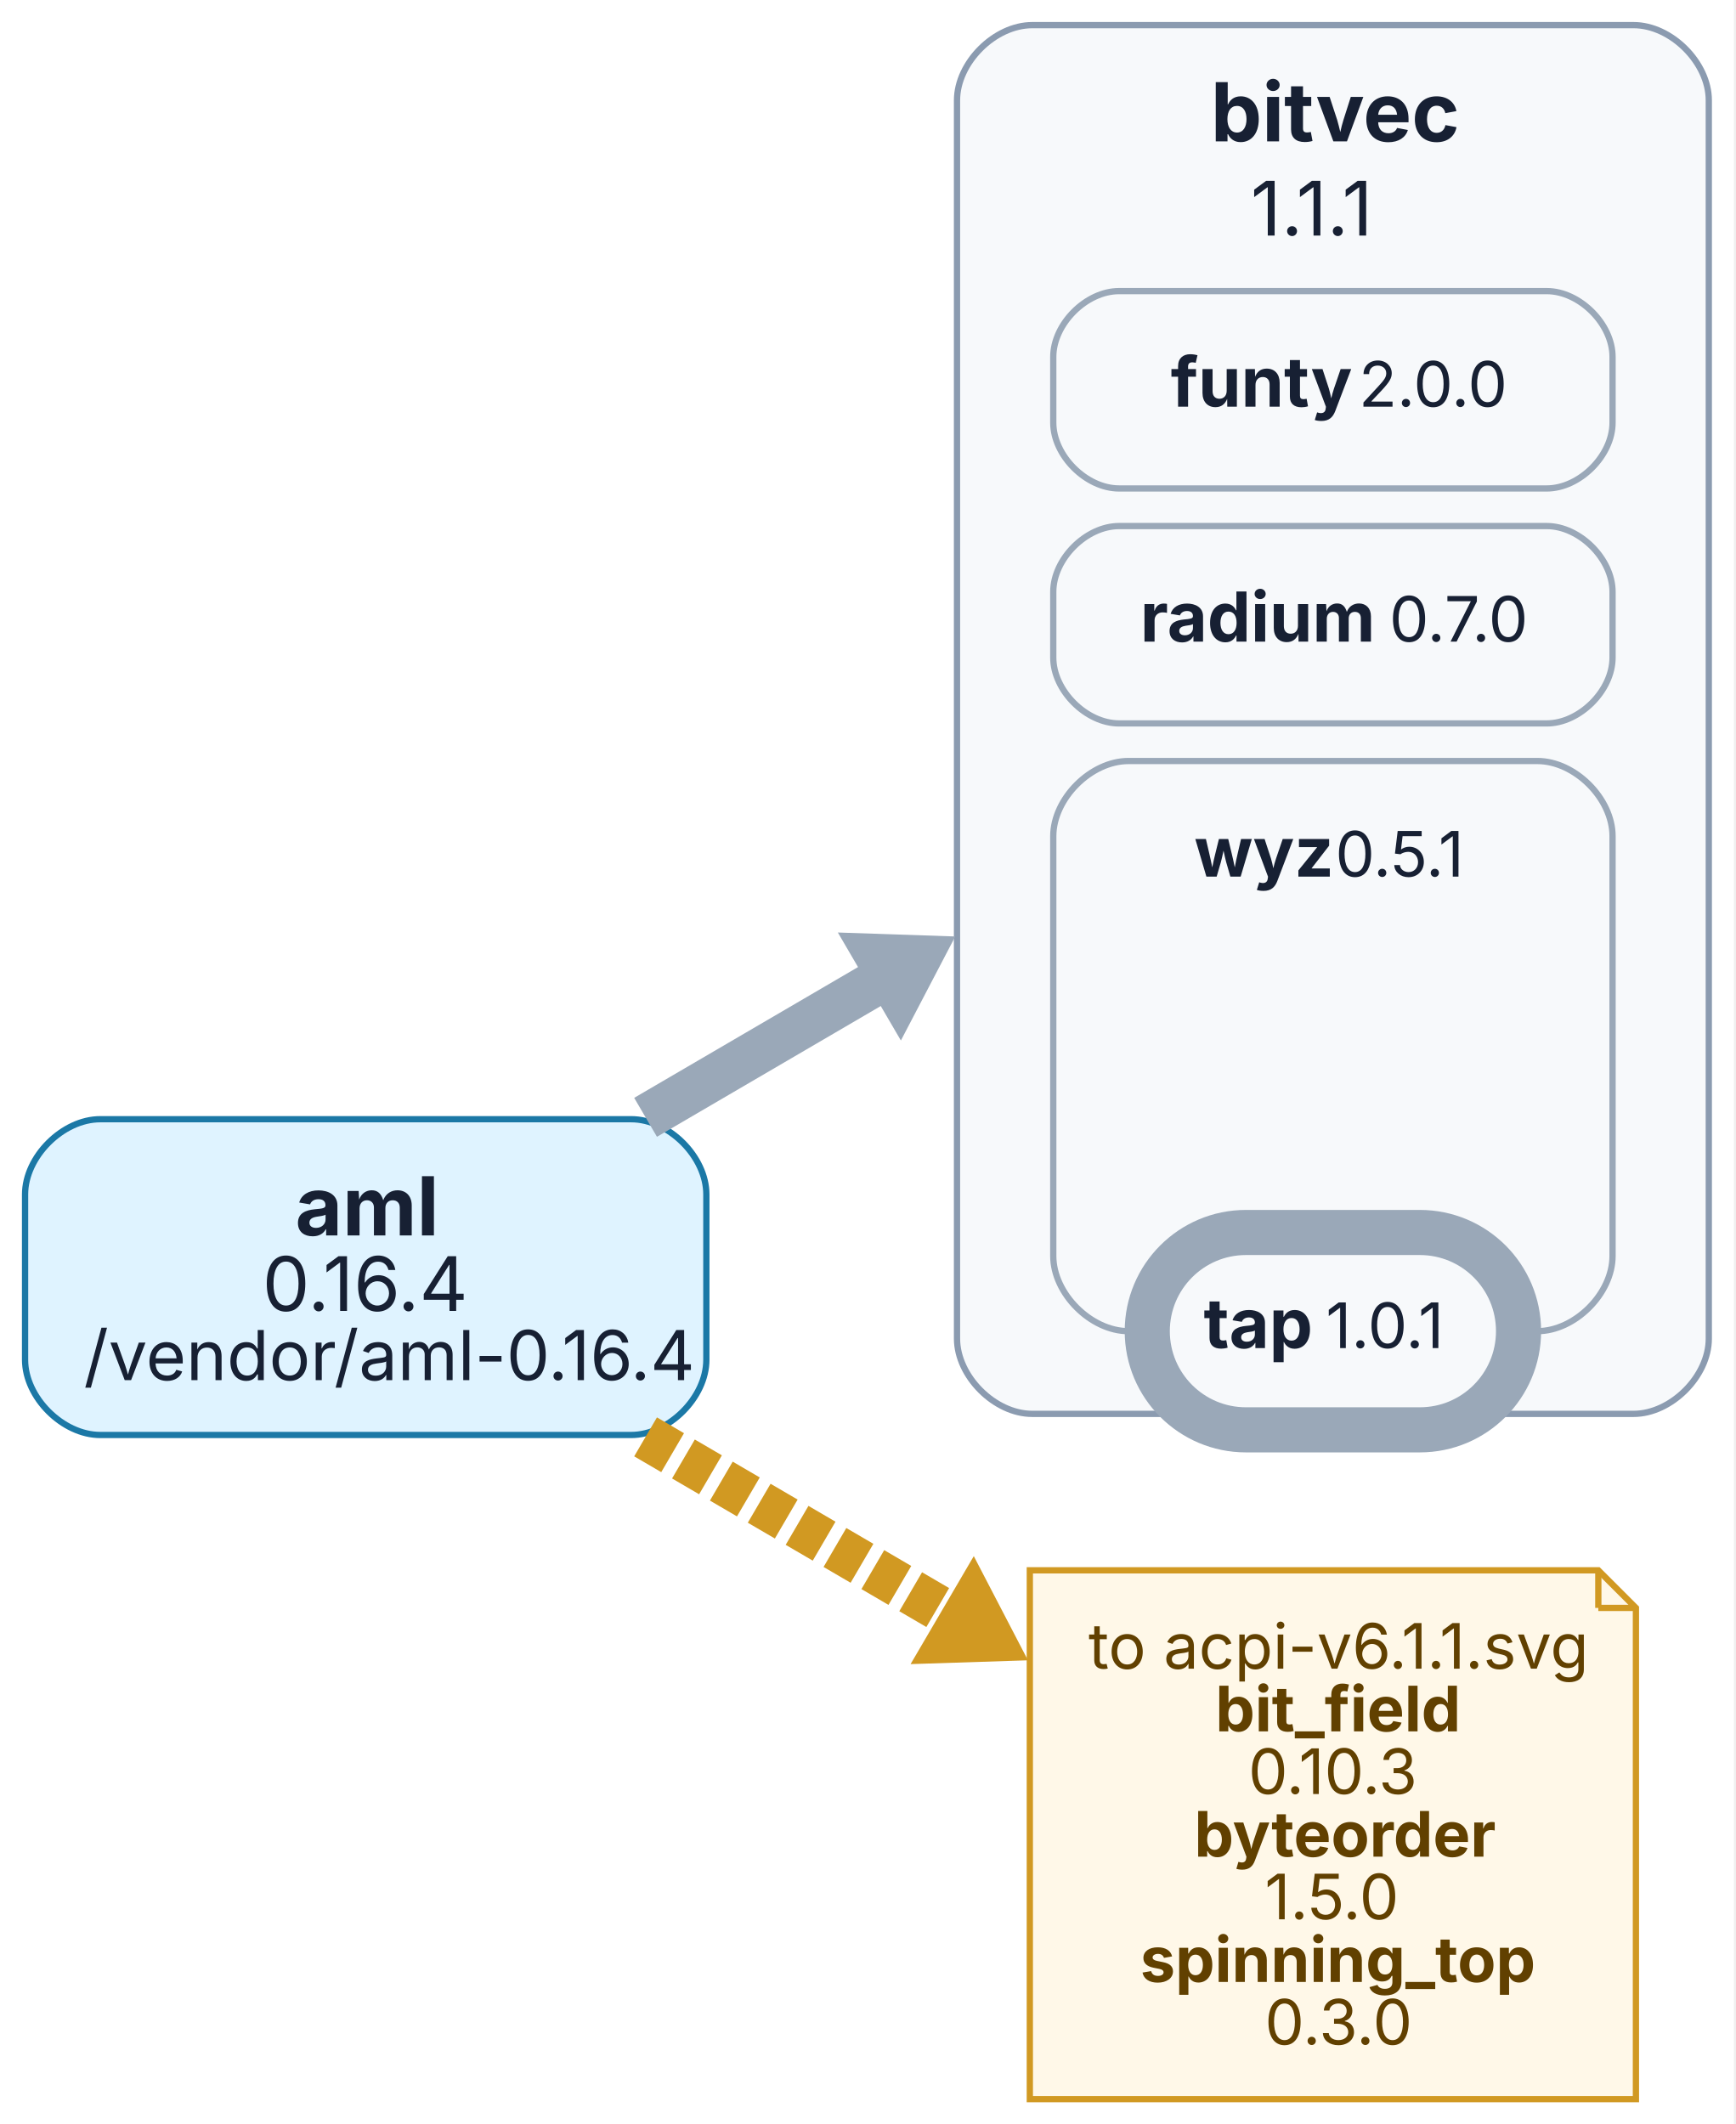
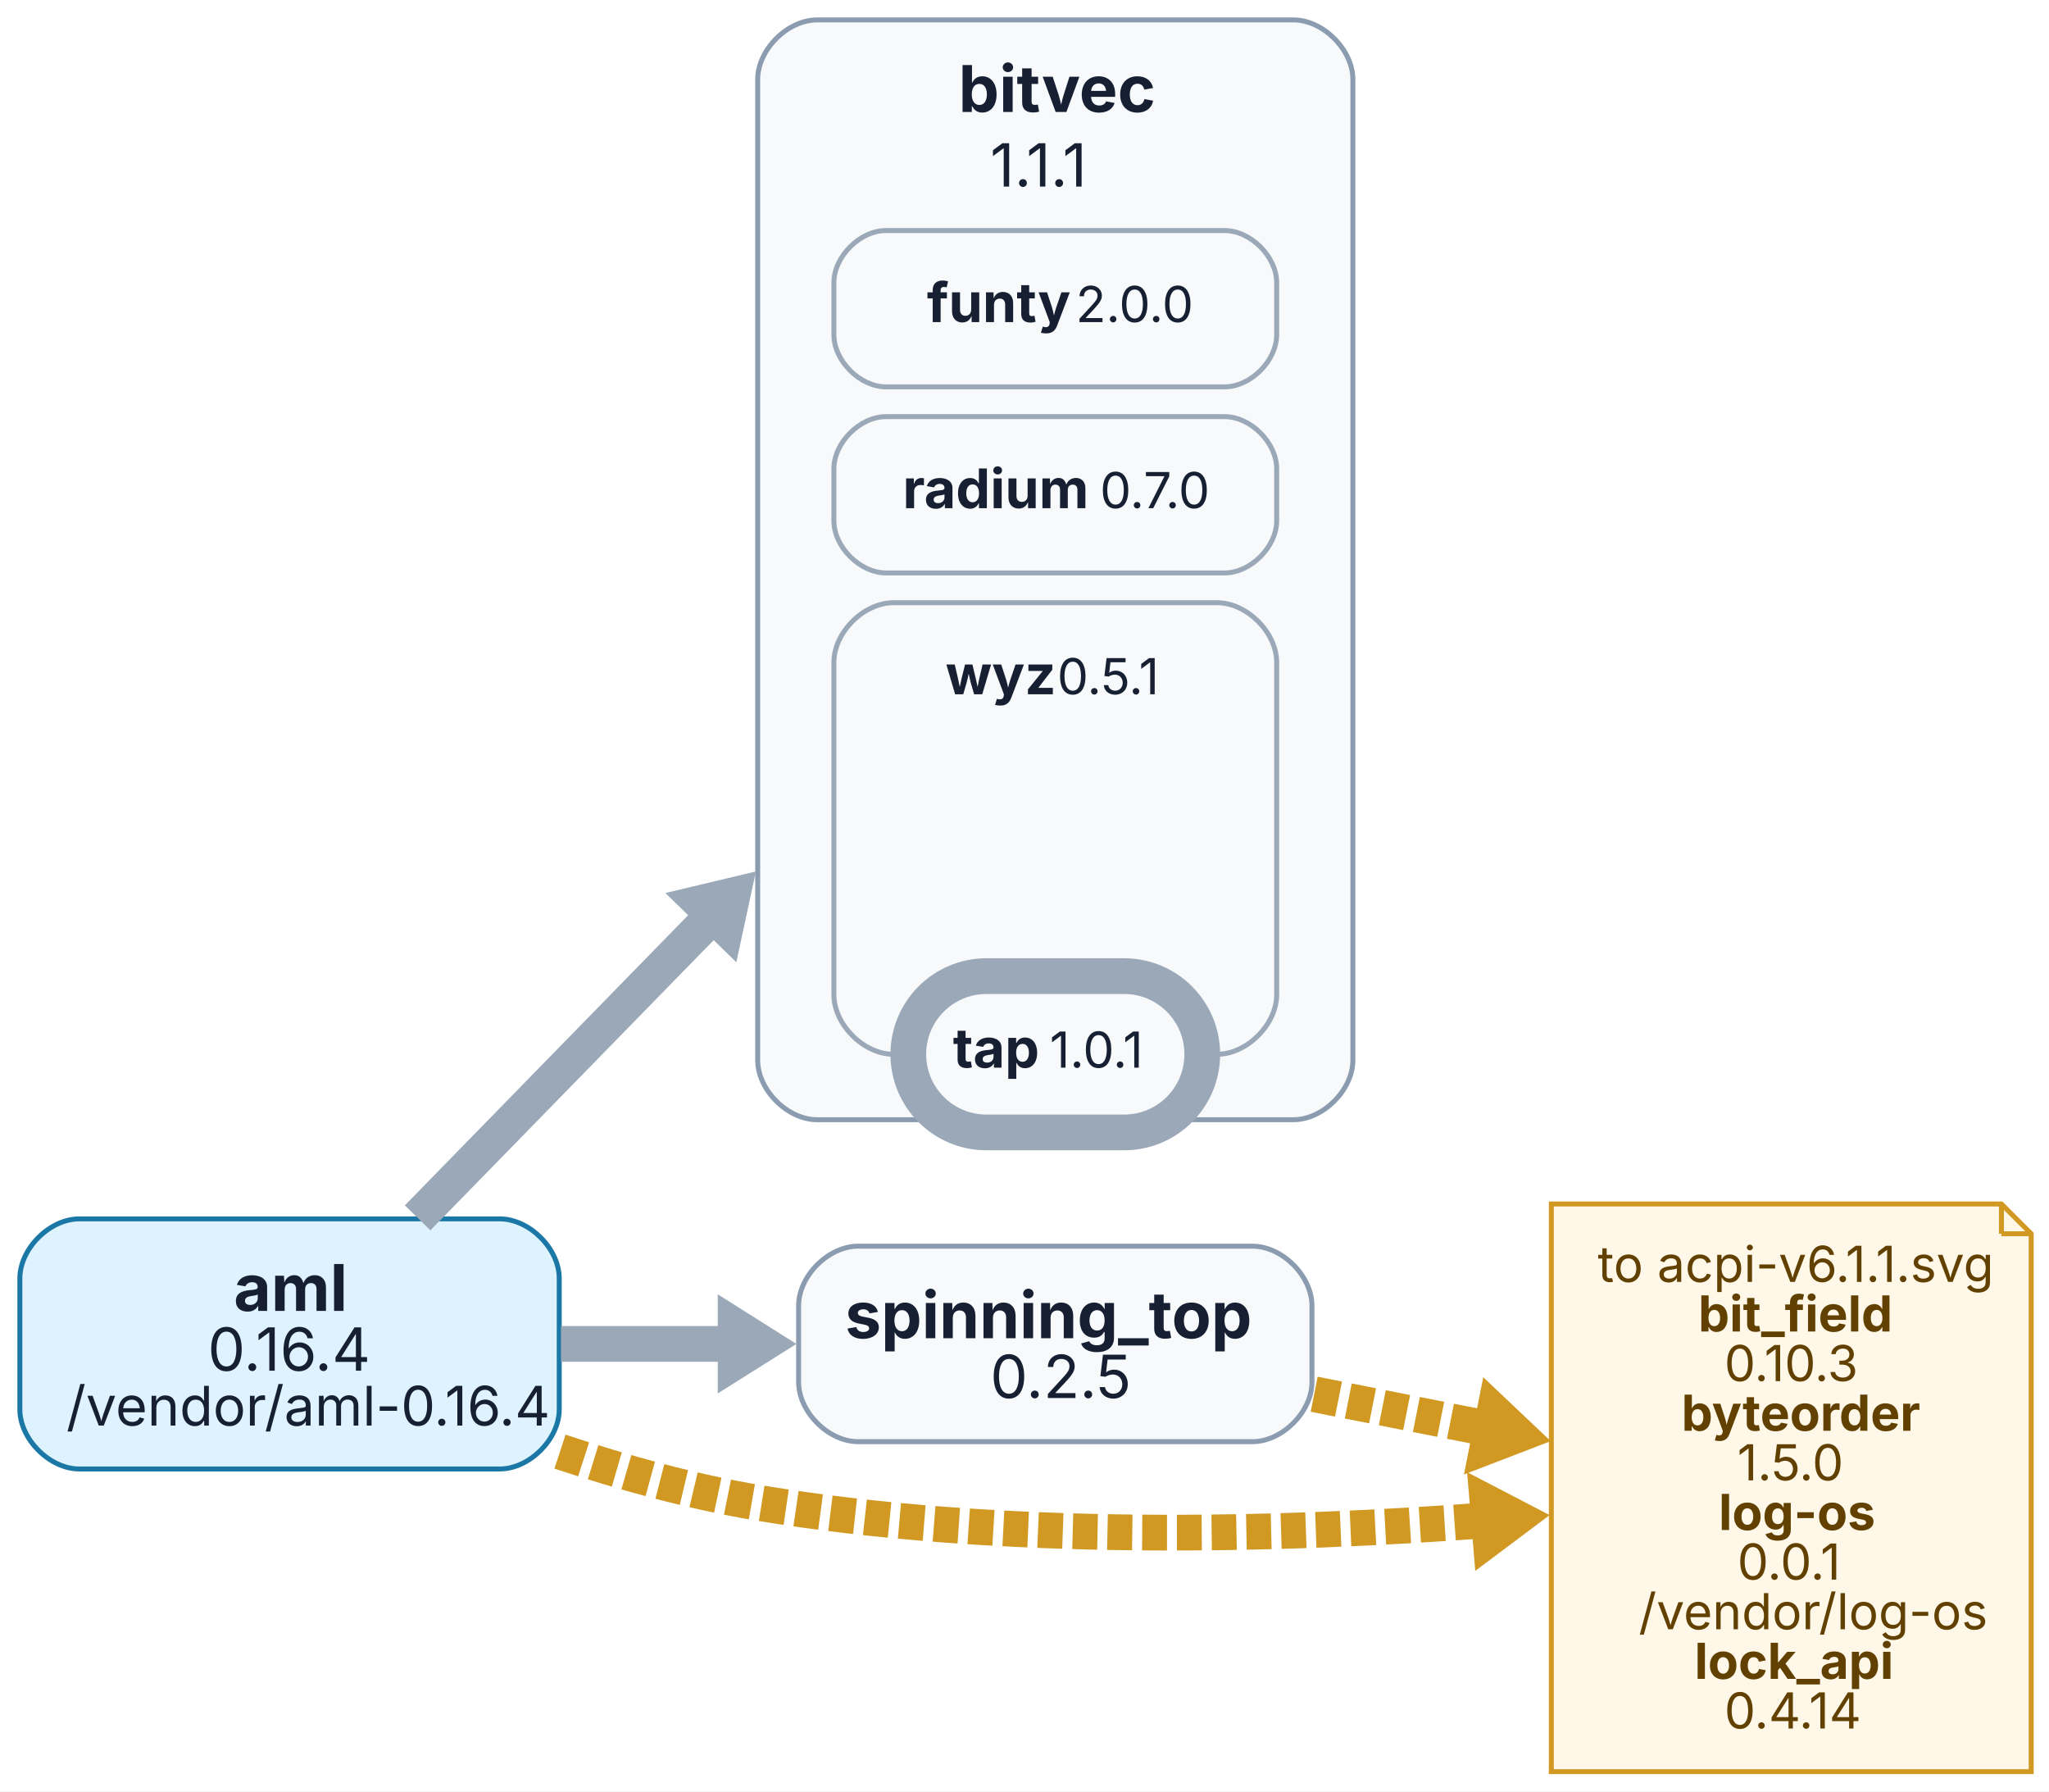
- <svg xmlns="http://www.w3.org/2000/svg" width="277pt" height="339pt" viewBox="0.00 0.00 277.00 339.00">
-   <g id="graph0" class="graph" transform="scale(1 1) rotate(0) translate(4 335.03)">
-     <polygon fill="white" stroke="none" points="-4,4 -4,-335.03 272.69,-335.03 272.69,4 -4,4" />
+ <svg xmlns="http://www.w3.org/2000/svg" width="413pt" height="361pt" viewBox="0.00 0.00 413.00 361.00">
+   <g id="graph0" class="graph" transform="scale(1 1) rotate(0) translate(4 357.03)">
+     <polygon fill="white" stroke="none" points="-4,4 -4,-357.03 409.41,-357.03 409.41,4 -4,4" />
    <g id="node1" class="node">
-       <path fill="#dff3ff" stroke="#1b78a6" d="M96.72,-156.4C96.72,-156.4 12,-156.4 12,-156.4 6,-156.4 0,-150.4 0,-144.4 0,-144.4 0,-118 0,-118 0,-112 6,-106 12,-106 12,-106 96.72,-106 96.72,-106 102.72,-106 108.72,-112 108.72,-118 108.72,-118 108.72,-144.4 108.72,-144.4 108.72,-150.4 102.72,-156.4 96.72,-156.4" />
-       <text xml:space="preserve" text-anchor="start" x="43.11" y="-137.85" font-family="Inter,Arial" font-weight="bold" font-size="13.00" fill="#172033">aml</text>
-       <text xml:space="preserve" text-anchor="start" x="37.86" y="-125.8" font-family="Inter,Arial" font-size="12.00" fill="#172033">0.16.4</text>
-       <text xml:space="preserve" text-anchor="start" x="9.36" y="-114.75" font-family="Inter,Arial" font-size="11.00" fill="#172033">/vendor/aml-0.16.4</text>
+       <path fill="#dff3ff" stroke="#1b78a6" d="M96.72,-111.4C96.72,-111.4 12,-111.4 12,-111.4 6,-111.4 0,-105.4 0,-99.4 0,-99.4 0,-73 0,-73 0,-67 6,-61 12,-61 12,-61 96.72,-61 96.72,-61 102.72,-61 108.72,-67 108.72,-73 108.72,-73 108.72,-99.4 108.72,-99.4 108.72,-105.4 102.72,-111.4 96.72,-111.4" />
+       <text xml:space="preserve" text-anchor="start" x="43.11" y="-92.85" font-family="Inter,Arial" font-weight="bold" font-size="13.00" fill="#172033">aml</text>
+       <text xml:space="preserve" text-anchor="start" x="37.86" y="-80.8" font-family="Inter,Arial" font-size="12.00" fill="#172033">0.16.4</text>
+       <text xml:space="preserve" text-anchor="start" x="9.36" y="-69.75" font-family="Inter,Arial" font-size="11.00" fill="#172033">/vendor/aml-0.16.4</text>
    </g>
    <g id="node2" class="node">
-       <path fill="#f7f9fb" stroke="#8b9bb0" d="M256.69,-331.02C256.69,-331.02 160.72,-331.02 160.72,-331.02 154.72,-331.02 148.72,-325.02 148.72,-319.02 148.72,-319.02 148.72,-121.38 148.72,-121.38 148.72,-115.38 154.72,-109.37 160.72,-109.37 160.72,-109.37 256.69,-109.37 256.69,-109.37 262.69,-109.37 268.69,-115.37 268.69,-121.37 268.69,-121.37 268.69,-319.02 268.69,-319.02 268.69,-325.02 262.69,-331.02 256.69,-331.02" />
-       <text xml:space="preserve" text-anchor="start" x="189.2" y="-312.47" font-family="Inter,Arial" font-weight="bold" font-size="13.00" fill="#172033">bitvec</text>
-       <text xml:space="preserve" text-anchor="start" x="195.58" y="-297.43" font-family="Inter,Arial" font-size="12.00" fill="#172033">1.1.1</text>
-       <text xml:space="preserve" text-anchor="start" x="182.83" y="-270.12" font-family="Inter,Arial" font-weight="bold" font-size="11.00" fill="#172033">funty</text>
-       <text xml:space="preserve" text-anchor="start" x="209.83" y="-270.12" font-family="Inter,Arial" font-size="10.00" fill="#172033"> </text>
-       <text xml:space="preserve" text-anchor="start" x="212.83" y="-270.12" font-family="Inter,Arial" font-size="10.00" fill="#172033">2.0.0</text>
-       <path fill="none" stroke="#9aa8b8" d="M174.58,-257.07C174.58,-257.07 242.83,-257.07 242.83,-257.07 248.08,-257.07 253.33,-262.32 253.33,-267.57 253.33,-267.57 253.33,-278.07 253.33,-278.07 253.33,-283.32 248.08,-288.57 242.83,-288.57 242.83,-288.57 174.58,-288.57 174.58,-288.57 169.33,-288.57 164.08,-283.32 164.08,-278.07 164.08,-278.07 164.08,-267.57 164.08,-267.57 164.08,-262.32 169.33,-257.07 174.58,-257.07" />
-       <text xml:space="preserve" text-anchor="start" x="177.95" y="-232.62" font-family="Inter,Arial" font-weight="bold" font-size="11.00" fill="#172033">radium</text>
-       <text xml:space="preserve" text-anchor="start" x="214.7" y="-232.62" font-family="Inter,Arial" font-size="10.00" fill="#172033"> </text>
-       <text xml:space="preserve" text-anchor="start" x="217.7" y="-232.62" font-family="Inter,Arial" font-size="10.00" fill="#172033">0.7.0</text>
-       <path fill="none" stroke="#9aa8b8" d="M174.58,-219.57C174.58,-219.57 242.83,-219.57 242.83,-219.57 248.08,-219.57 253.33,-224.82 253.33,-230.07 253.33,-230.07 253.33,-240.57 253.33,-240.57 253.33,-245.82 248.08,-251.07 242.83,-251.07 242.83,-251.07 174.58,-251.07 174.58,-251.07 169.33,-251.07 164.08,-245.82 164.08,-240.57 164.08,-240.57 164.08,-230.07 164.08,-230.07 164.08,-224.82 169.33,-219.57 174.58,-219.57" />
-       <text xml:space="preserve" text-anchor="start" x="186.58" y="-195.12" font-family="Inter,Arial" font-weight="bold" font-size="11.00" fill="#172033">wyz</text>
-       <text xml:space="preserve" text-anchor="start" x="206.08" y="-195.12" font-family="Inter,Arial" font-size="10.00" fill="#172033"> </text>
-       <text xml:space="preserve" text-anchor="start" x="209.08" y="-195.12" font-family="Inter,Arial" font-size="10.00" fill="#172033">0.5.1</text>
-       <text xml:space="preserve" text-anchor="start" x="188.08" y="-150.62" font-family="Inter,Arial" font-weight="bold" font-size="11.00" fill="#172033">tap</text>
-       <text xml:space="preserve" text-anchor="start" x="204.58" y="-150.62" font-family="Inter,Arial" font-size="10.00" fill="#172033"> </text>
-       <text xml:space="preserve" text-anchor="start" x="207.58" y="-150.62" font-family="Inter,Arial" font-size="10.00" fill="#172033">1.0.1</text>
-       <path fill="none" stroke="#9aa8b8" d="M189.58,-137.57C189.58,-137.57 227.83,-137.57 227.83,-137.57 233.08,-137.57 238.33,-142.82 238.33,-148.07 238.33,-148.07 238.33,-158.57 238.33,-158.57 238.33,-163.82 233.08,-169.07 227.83,-169.07 227.83,-169.07 189.58,-169.07 189.58,-169.07 184.33,-169.07 179.08,-163.82 179.08,-158.57 179.08,-158.57 179.08,-148.07 179.08,-148.07 179.08,-142.82 184.33,-137.57 189.58,-137.57" />
-       <path fill="none" stroke="#9aa8b8" d="M176.08,-122.57C176.08,-122.57 241.33,-122.57 241.33,-122.57 247.33,-122.57 253.33,-128.57 253.33,-134.57 253.33,-134.57 253.33,-201.57 253.33,-201.57 253.33,-207.57 247.33,-213.57 241.33,-213.57 241.33,-213.57 176.08,-213.57 176.08,-213.57 170.08,-213.57 164.08,-207.57 164.08,-201.57 164.08,-201.57 164.08,-134.57 164.08,-134.57 164.08,-128.57 170.08,-122.57 176.08,-122.57" />
+       <path fill="#f7f9fb" stroke="#8b9bb0" d="M256.69,-353.02C256.69,-353.02 160.72,-353.02 160.72,-353.02 154.72,-353.02 148.72,-347.02 148.72,-341.02 148.72,-341.02 148.72,-143.38 148.72,-143.38 148.72,-137.38 154.72,-131.38 160.72,-131.38 160.72,-131.38 256.69,-131.38 256.69,-131.38 262.69,-131.38 268.69,-137.38 268.69,-143.38 268.69,-143.38 268.69,-341.02 268.69,-341.02 268.69,-347.02 262.69,-353.02 256.69,-353.02" />
+       <text xml:space="preserve" text-anchor="start" x="189.2" y="-334.47" font-family="Inter,Arial" font-weight="bold" font-size="13.00" fill="#172033">bitvec</text>
+       <text xml:space="preserve" text-anchor="start" x="195.58" y="-319.43" font-family="Inter,Arial" font-size="12.00" fill="#172033">1.1.1</text>
+       <text xml:space="preserve" text-anchor="start" x="182.83" y="-292.12" font-family="Inter,Arial" font-weight="bold" font-size="11.00" fill="#172033">funty</text>
+       <text xml:space="preserve" text-anchor="start" x="209.83" y="-292.12" font-family="Inter,Arial" font-size="10.00" fill="#172033"> </text>
+       <text xml:space="preserve" text-anchor="start" x="212.83" y="-292.12" font-family="Inter,Arial" font-size="10.00" fill="#172033">2.0.0</text>
+       <path fill="none" stroke="#9aa8b8" d="M174.58,-279.07C174.58,-279.07 242.83,-279.07 242.83,-279.07 248.08,-279.07 253.33,-284.32 253.33,-289.57 253.33,-289.57 253.33,-300.07 253.33,-300.07 253.33,-305.32 248.08,-310.57 242.83,-310.57 242.83,-310.57 174.58,-310.57 174.58,-310.57 169.33,-310.57 164.08,-305.32 164.08,-300.07 164.08,-300.07 164.08,-289.57 164.08,-289.57 164.08,-284.32 169.33,-279.07 174.58,-279.07" />
+       <text xml:space="preserve" text-anchor="start" x="177.95" y="-254.62" font-family="Inter,Arial" font-weight="bold" font-size="11.00" fill="#172033">radium</text>
+       <text xml:space="preserve" text-anchor="start" x="214.7" y="-254.62" font-family="Inter,Arial" font-size="10.00" fill="#172033"> </text>
+       <text xml:space="preserve" text-anchor="start" x="217.7" y="-254.62" font-family="Inter,Arial" font-size="10.00" fill="#172033">0.7.0</text>
+       <path fill="none" stroke="#9aa8b8" d="M174.58,-241.57C174.58,-241.57 242.83,-241.57 242.83,-241.57 248.08,-241.57 253.33,-246.82 253.33,-252.07 253.33,-252.07 253.33,-262.57 253.33,-262.57 253.33,-267.82 248.08,-273.07 242.83,-273.07 242.83,-273.07 174.58,-273.07 174.58,-273.07 169.33,-273.07 164.08,-267.82 164.08,-262.57 164.08,-262.57 164.08,-252.07 164.08,-252.07 164.08,-246.82 169.33,-241.57 174.58,-241.57" />
+       <text xml:space="preserve" text-anchor="start" x="186.58" y="-217.12" font-family="Inter,Arial" font-weight="bold" font-size="11.00" fill="#172033">wyz</text>
+       <text xml:space="preserve" text-anchor="start" x="206.08" y="-217.12" font-family="Inter,Arial" font-size="10.00" fill="#172033"> </text>
+       <text xml:space="preserve" text-anchor="start" x="209.08" y="-217.12" font-family="Inter,Arial" font-size="10.00" fill="#172033">0.5.1</text>
+       <text xml:space="preserve" text-anchor="start" x="188.08" y="-172.62" font-family="Inter,Arial" font-weight="bold" font-size="11.00" fill="#172033">tap</text>
+       <text xml:space="preserve" text-anchor="start" x="204.58" y="-172.62" font-family="Inter,Arial" font-size="10.00" fill="#172033"> </text>
+       <text xml:space="preserve" text-anchor="start" x="207.58" y="-172.62" font-family="Inter,Arial" font-size="10.00" fill="#172033">1.0.1</text>
+       <path fill="none" stroke="#9aa8b8" d="M189.58,-159.57C189.58,-159.57 227.83,-159.57 227.83,-159.57 233.08,-159.57 238.33,-164.82 238.33,-170.07 238.33,-170.07 238.33,-180.57 238.33,-180.57 238.33,-185.82 233.08,-191.07 227.83,-191.07 227.83,-191.07 189.58,-191.07 189.58,-191.07 184.33,-191.07 179.08,-185.82 179.08,-180.57 179.08,-180.57 179.08,-170.07 179.08,-170.07 179.08,-164.82 184.33,-159.57 189.58,-159.57" />
+       <path fill="none" stroke="#9aa8b8" d="M176.08,-144.57C176.08,-144.57 241.33,-144.57 241.33,-144.57 247.33,-144.57 253.33,-150.57 253.33,-156.57 253.33,-156.57 253.33,-223.57 253.33,-223.57 253.33,-229.57 247.33,-235.57 241.33,-235.57 241.33,-235.57 176.08,-235.57 176.08,-235.57 170.08,-235.57 164.08,-229.57 164.08,-223.57 164.08,-223.57 164.08,-156.57 164.08,-156.57 164.08,-150.57 170.08,-144.57 176.08,-144.57" />
    </g>
    <g id="edge1" class="edge">
-       <path fill="none" stroke="#9aa8b8" stroke-width="7.2" d="M99.02,-156.7C111.16,-163.8 124.66,-171.68 137.9,-179.42" />
-       <polygon fill="#9aa8b8" stroke="#9aa8b8" stroke-width="7.2" points="136.1,-182.38 142.6,-182.16 139.59,-176.4 136.1,-182.38" />
+       <path fill="none" stroke="#9aa8b8" stroke-width="7.2" d="M80.18,-111.61C96.48,-128.3 118.65,-151.01 139.94,-172.81" />
+       <polygon fill="#9aa8b8" stroke="#9aa8b8" stroke-width="7.2" points="137.31,-175.08 143.64,-176.59 142.27,-170.24 137.31,-175.08" />
    </g>
    <g id="node3" class="node">
-       <polygon fill="#fff8e8" stroke="#d19922" points="251.06,-84.4 160.34,-84.4 160.34,0 257.06,0 257.06,-78.4 251.06,-84.4" />
-       <polyline fill="none" stroke="#d19922" points="251.06,-84.4 251.06,-78.4" />
-       <polyline fill="none" stroke="#d19922" points="257.06,-78.4 251.06,-78.4" />
-       <text xml:space="preserve" text-anchor="start" x="169.7" y="-68.7" font-family="Inter,Arial" font-size="10.00" fill="#614000">to acpi-v6.1.1.svg</text>
-       <text xml:space="preserve" text-anchor="start" x="189.95" y="-58.7" font-family="Inter,Arial" font-weight="bold" font-size="10.00" fill="#614000">bit_field</text>
-       <text xml:space="preserve" text-anchor="start" x="195.2" y="-48.7" font-family="Inter,Arial" font-size="10.00" fill="#614000">0.10.3</text>
-       <text xml:space="preserve" text-anchor="start" x="186.58" y="-38.7" font-family="Inter,Arial" font-weight="bold" font-size="10.00" fill="#614000">byteorder</text>
-       <text xml:space="preserve" text-anchor="start" x="197.83" y="-28.7" font-family="Inter,Arial" font-size="10.00" fill="#614000">1.5.0</text>
-       <text xml:space="preserve" text-anchor="start" x="177.95" y="-18.7" font-family="Inter,Arial" font-weight="bold" font-size="10.00" fill="#614000">spinning_top</text>
-       <text xml:space="preserve" text-anchor="start" x="197.83" y="-8.7" font-family="Inter,Arial" font-size="10.00" fill="#614000">0.3.0</text>
+       <path fill="#f7f9fb" stroke="#8b9bb0" d="M248.44,-105.9C248.44,-105.9 168.97,-105.9 168.97,-105.9 162.97,-105.9 156.97,-99.9 156.97,-93.9 156.97,-93.9 156.97,-78.5 156.97,-78.5 156.97,-72.5 162.97,-66.5 168.97,-66.5 168.97,-66.5 248.44,-66.5 248.44,-66.5 254.44,-66.5 260.44,-72.5 260.44,-78.5 260.44,-78.5 260.44,-93.9 260.44,-93.9 260.44,-99.9 254.44,-105.9 248.44,-105.9" />
+       <text xml:space="preserve" text-anchor="start" x="166.33" y="-87.35" font-family="Inter,Arial" font-weight="bold" font-size="13.00" fill="#172033">spinning_top</text>
+       <text xml:space="preserve" text-anchor="start" x="195.58" y="-75.3" font-family="Inter,Arial" font-size="12.00" fill="#172033">0.2.5</text>
    </g>
    <g id="edge2" class="edge">
-       <path fill="none" stroke="#d19922" stroke-width="7.2" stroke-dasharray="5,2" d="M99.02,-105.7C114.82,-96.47 132.91,-85.89 149.75,-76.06" />
-       <polygon fill="#d19922" stroke="#d19922" stroke-width="7.2" points="151.21,-79.22 154.21,-73.45 147.71,-73.24 151.21,-79.22" />
+       <path fill="none" stroke="#9aa8b8" stroke-width="7.2" d="M109.07,-86.2C120.52,-86.2 132.7,-86.2 144.47,-86.2" />
+       <polygon fill="#9aa8b8" stroke="#9aa8b8" stroke-width="7.2" points="144.27,-89.67 149.77,-86.2 144.27,-82.74 144.27,-89.67" />
+     </g>
+     <g id="node4" class="node">
+       <polygon fill="#fff8e8" stroke="#d19922" points="399.41,-114.4 308.69,-114.4 308.69,0 405.41,0 405.41,-108.4 399.41,-114.4" />
+       <polyline fill="none" stroke="#d19922" points="399.41,-114.4 399.41,-108.4" />
+       <polyline fill="none" stroke="#d19922" points="405.41,-108.4 399.41,-108.4" />
+       <text xml:space="preserve" text-anchor="start" x="318.05" y="-98.7" font-family="Inter,Arial" font-size="10.00" fill="#614000">to acpi-v6.1.1.svg</text>
+       <text xml:space="preserve" text-anchor="start" x="338.3" y="-88.7" font-family="Inter,Arial" font-weight="bold" font-size="10.00" fill="#614000">bit_field</text>
+       <text xml:space="preserve" text-anchor="start" x="343.55" y="-78.7" font-family="Inter,Arial" font-size="10.00" fill="#614000">0.10.3</text>
+       <text xml:space="preserve" text-anchor="start" x="334.92" y="-68.7" font-family="Inter,Arial" font-weight="bold" font-size="10.00" fill="#614000">byteorder</text>
+       <text xml:space="preserve" text-anchor="start" x="346.17" y="-58.7" font-family="Inter,Arial" font-size="10.00" fill="#614000">1.5.0</text>
+       <text xml:space="preserve" text-anchor="start" x="342.42" y="-48.7" font-family="Inter,Arial" font-weight="bold" font-size="10.00" fill="#614000">log-os</text>
+       <text xml:space="preserve" text-anchor="start" x="346.17" y="-38.7" font-family="Inter,Arial" font-size="10.00" fill="#614000">0.0.1</text>
+       <text xml:space="preserve" text-anchor="start" x="326.3" y="-28.7" font-family="Inter,Arial" font-size="10.00" fill="#614000">/vendor/log-os</text>
+       <text xml:space="preserve" text-anchor="start" x="337.55" y="-18.7" font-family="Inter,Arial" font-weight="bold" font-size="10.00" fill="#614000">lock_api</text>
+       <text xml:space="preserve" text-anchor="start" x="343.55" y="-8.7" font-family="Inter,Arial" font-size="10.00" fill="#614000">0.4.14</text>
+     </g>
+     <g id="edge3" class="edge">
+       <path fill="none" stroke="#d19922" stroke-width="7.2" stroke-dasharray="5,2" d="M108.88,-64.49C121.72,-60.23 135.54,-56.4 148.72,-54.2 197.9,-46.01 254.55,-47.56 296.19,-50.71" />
+       <polygon fill="#d19922" stroke="#d19922" stroke-width="7.2" points="295.84,-54.15 301.61,-51.15 296.41,-47.25 295.84,-54.15" />
+     </g>
+     <g id="edge4" class="edge">
+       <path fill="none" stroke="#d19922" stroke-width="7.2" stroke-dasharray="5,2" d="M260.89,-76.06C272.51,-73.75 284.95,-71.29 296.87,-68.93" />
+       <polygon fill="#d19922" stroke="#d19922" stroke-width="7.2" points="297.23,-72.39 301.95,-67.92 295.88,-65.59 297.23,-72.39" />
    </g>
    <g id="nested-shared-leaf-badges" class="nested-shared-leaf-badges" pointer-events="none">
      <g>
-         <rect x="177.83" y="-170.32" width="61.75" height="34.00" fill="#f7f9fb" stroke="none" />
-         <rect x="179.08" y="-138.32" width="59.25" height="31.50" rx="15.75" ry="15.75" fill="#f7f9fb" stroke="#9aa8b8" stroke-opacity="1" stroke-width="7.2" />
-         <text xml:space="preserve" text-anchor="start" x="188.08" y="-119.87" font-family="Inter,Arial" font-weight="bold" font-size="11.00" fill="#172033">tap</text>
-         <text xml:space="preserve" text-anchor="start" x="204.58" y="-119.87" font-family="Inter,Arial" font-size="10.00" fill="#172033"> </text>
-         <text xml:space="preserve" text-anchor="start" x="207.58" y="-119.87" font-family="Inter,Arial" font-size="10.00" fill="#172033">1.0.1</text>
+         <rect x="177.83" y="-192.32" width="61.75" height="34.00" fill="#f7f9fb" stroke="none" />
+         <rect x="179.08" y="-160.32" width="59.25" height="31.50" rx="15.75" ry="15.75" fill="#f7f9fb" stroke="#9aa8b8" stroke-opacity="1" stroke-width="7.2" />
+         <text xml:space="preserve" text-anchor="start" x="188.08" y="-141.87" font-family="Inter,Arial" font-weight="bold" font-size="11.00" fill="#172033">tap</text>
+         <text xml:space="preserve" text-anchor="start" x="204.58" y="-141.87" font-family="Inter,Arial" font-size="10.00" fill="#172033"> </text>
+         <text xml:space="preserve" text-anchor="start" x="207.58" y="-141.87" font-family="Inter,Arial" font-size="10.00" fill="#172033">1.0.1</text>
      </g>
    </g>
  </g>
</svg>
